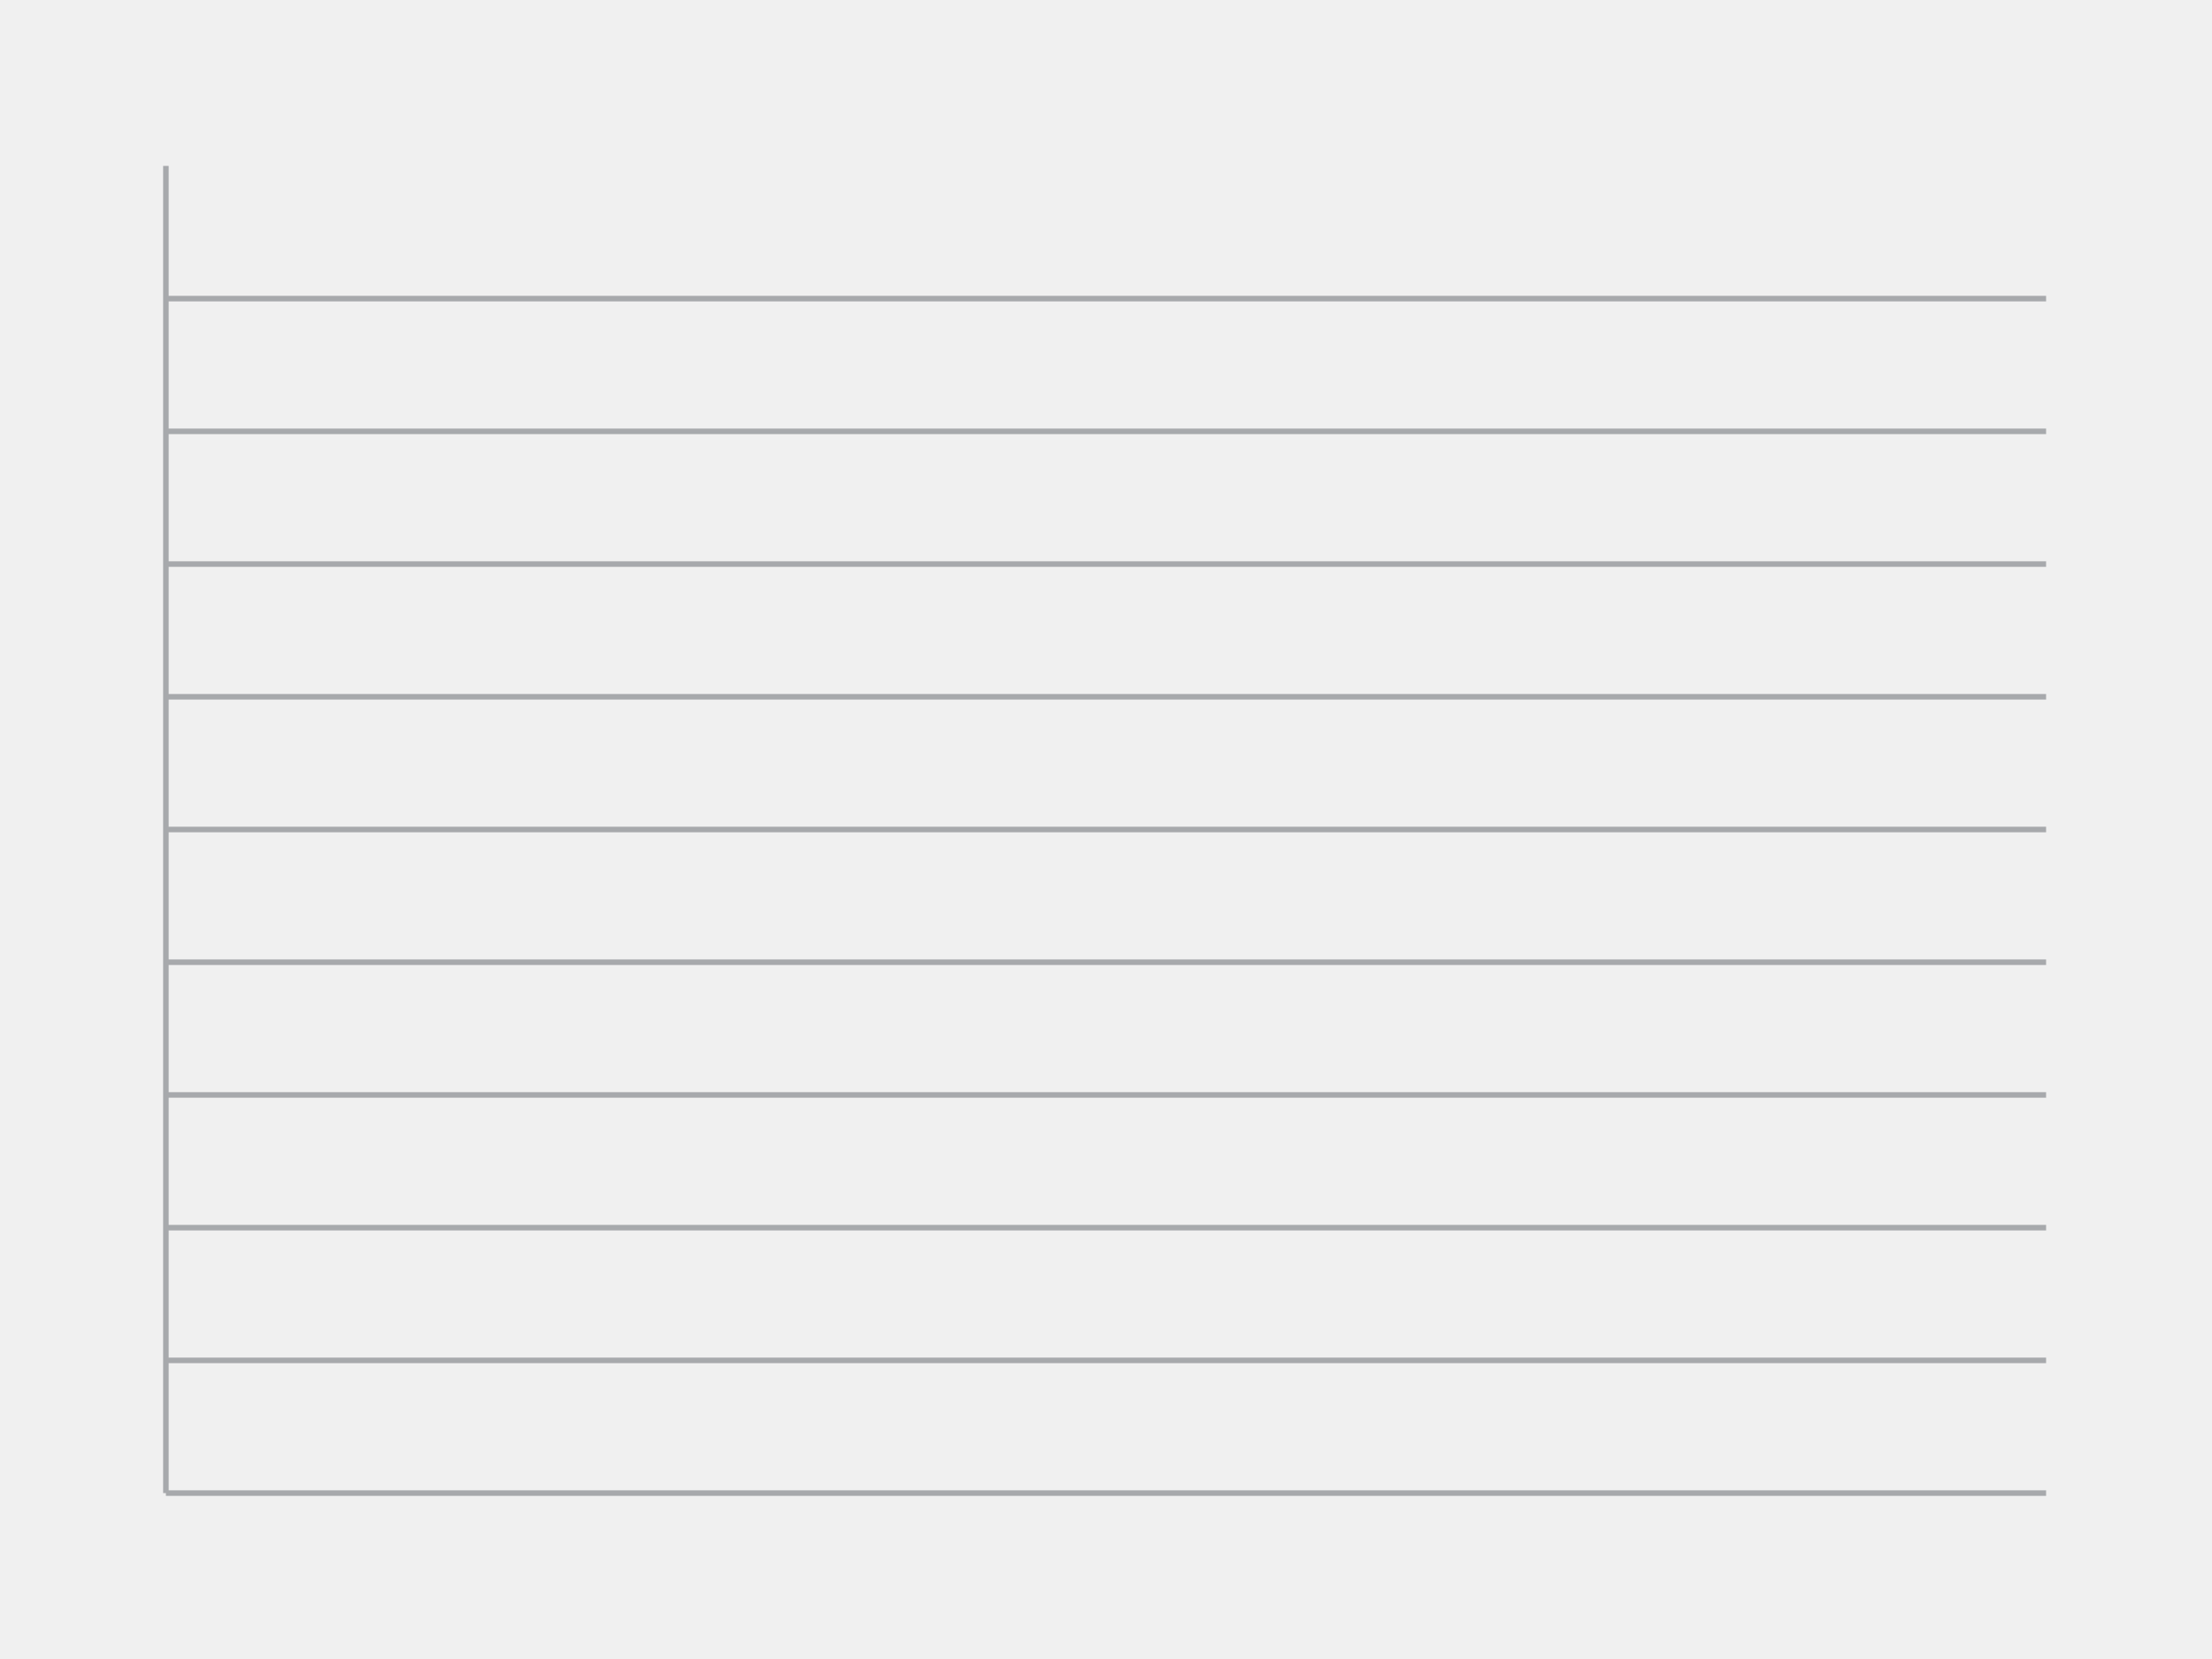
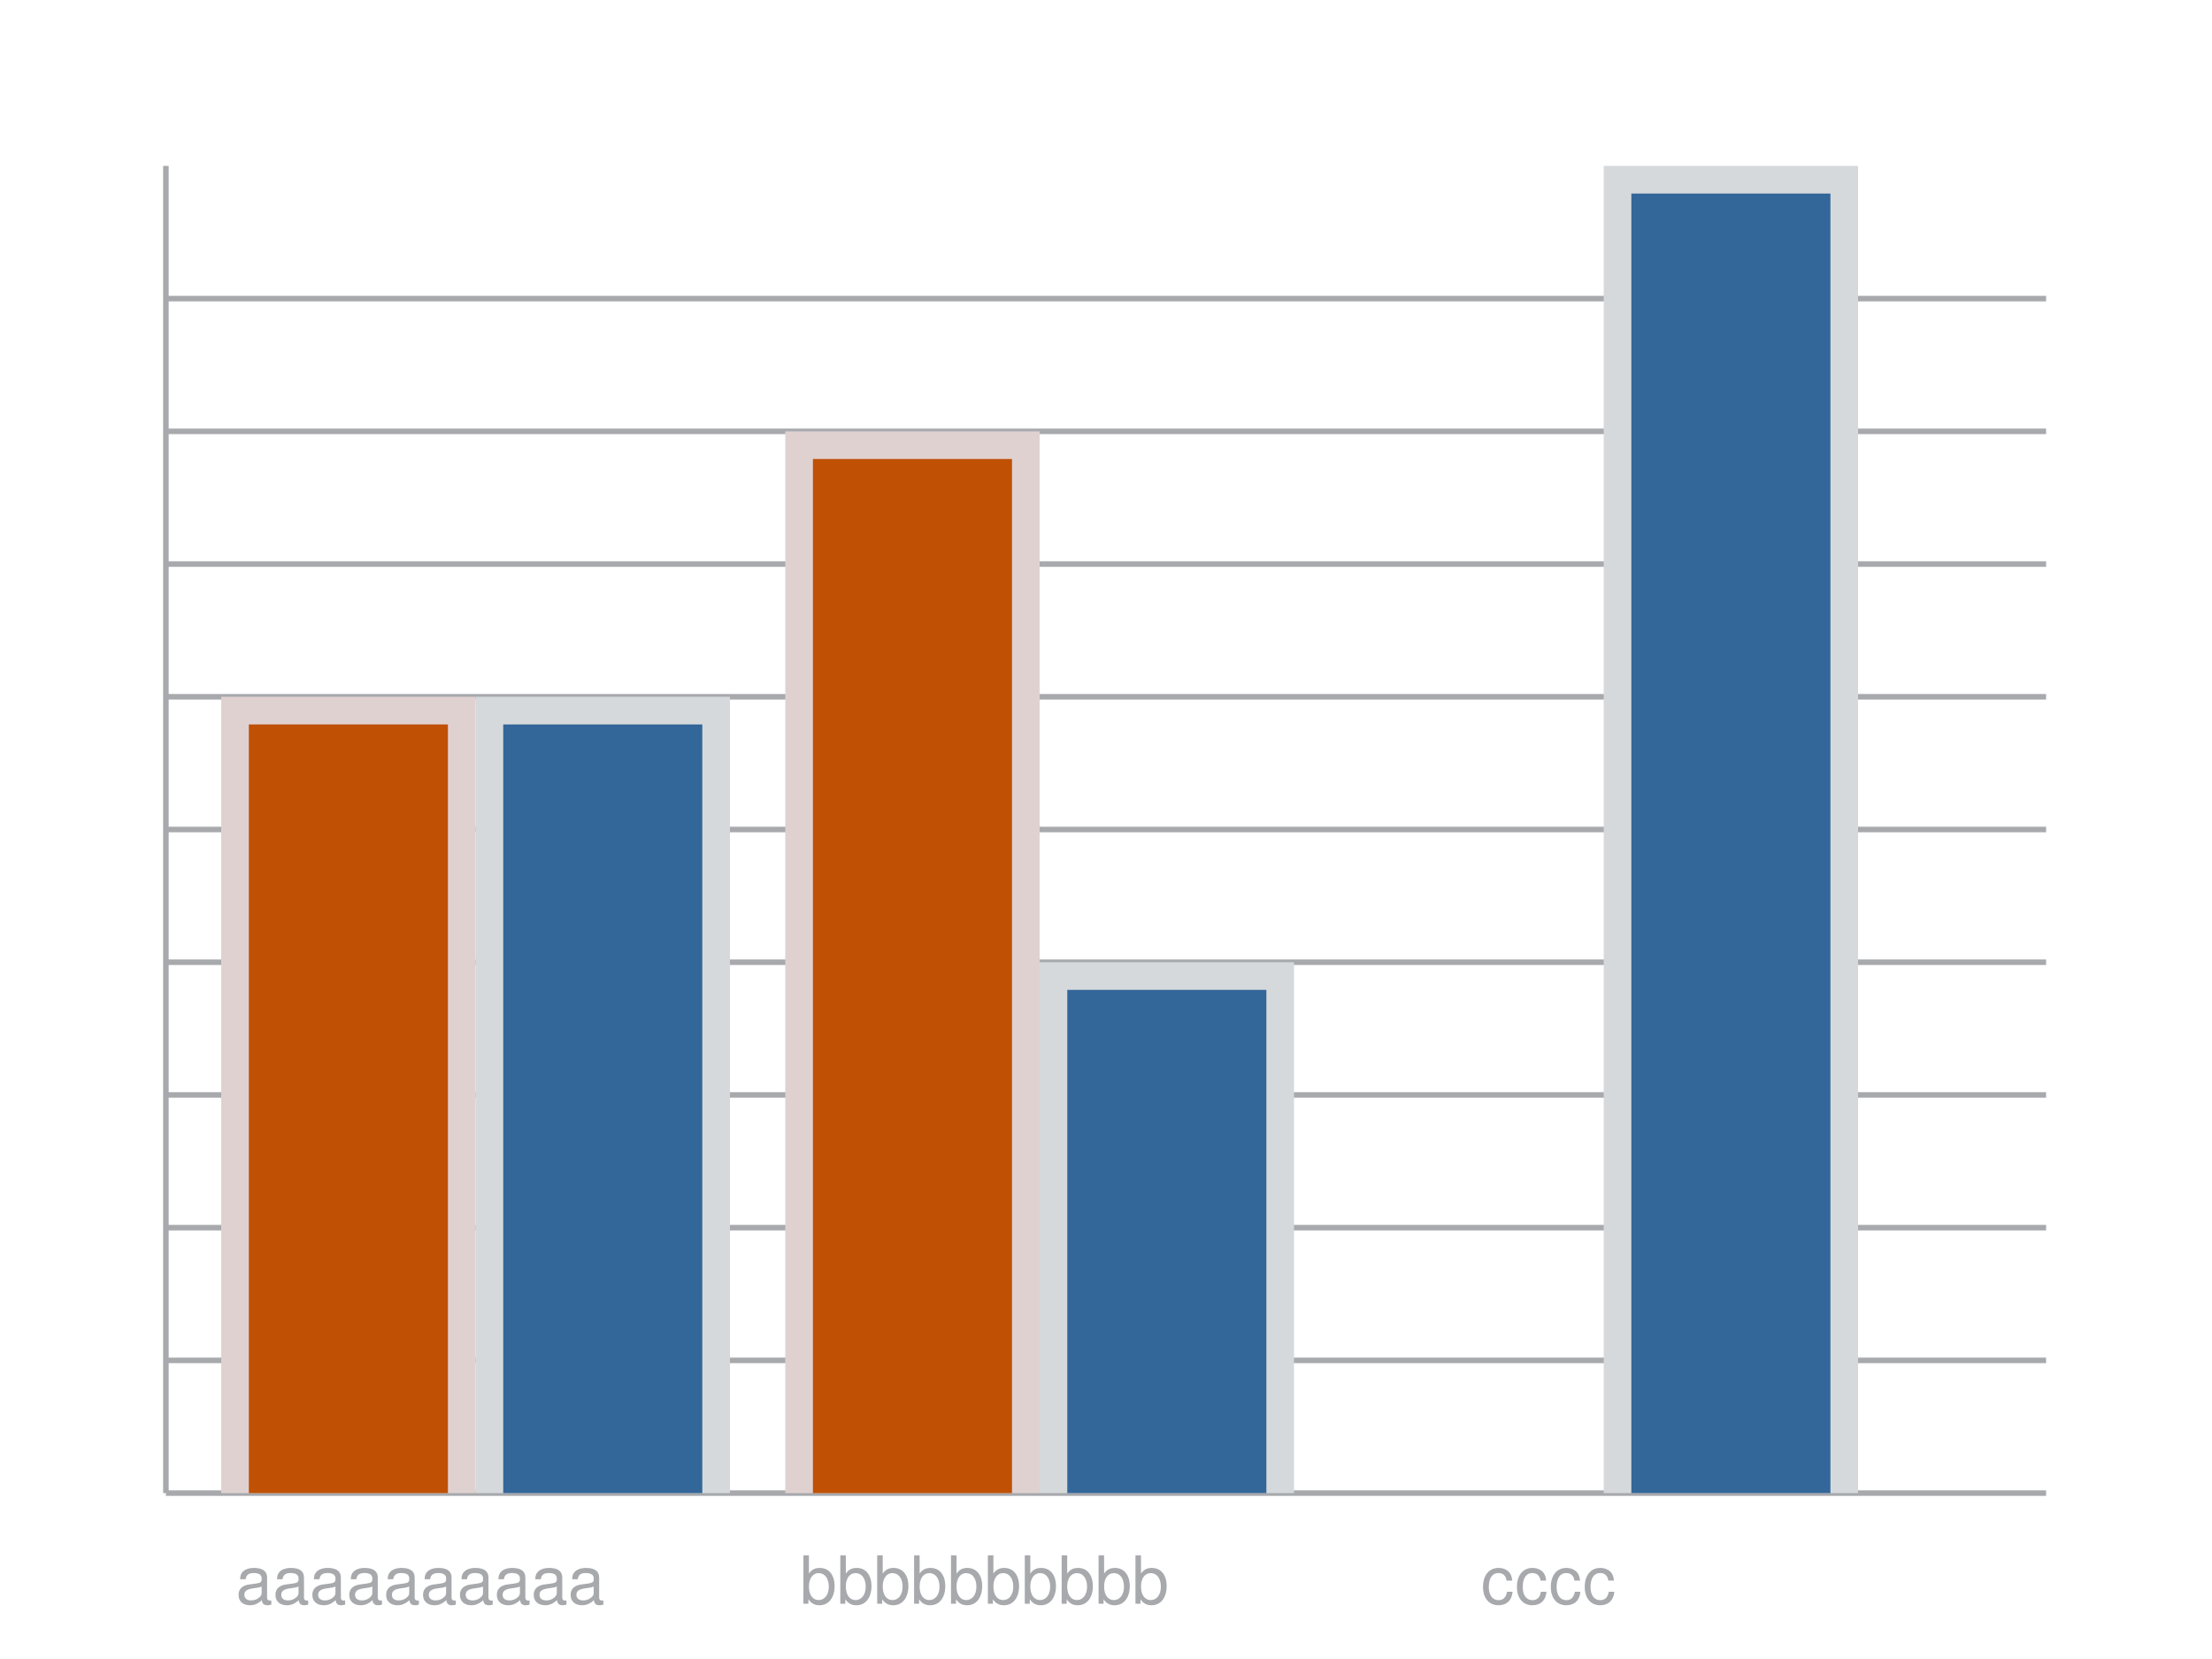
<svg xmlns="http://www.w3.org/2000/svg" background="white" height="300" version="1.1" width="400">
  <style type="text/css">



- svg {enable-background: new; background-color: #ffffff;  }
+ .x-axis-path, .y-axis-path, .y-gridline { fill:none; stroke: #a7a9ac; stroke-width:1; stroke-opacity:1 }

- .x-axis-path, .y-axis-path, .y-gridline { fill:none; stroke: #a7a9ac; stroke-width:1; stroke-opacity:1 }
+ 
+ 
+ .series-1-point { fill: #e0d1d1; }
+ 
+ .series-1-point-inner {fill: #bf5004;}
+ 
+ 
+ 
+ .series-2-point { fill: #d6d9db;  }
+ 
+ .series-2-point-inner { fill: #336699; }
+ 
+ 
+ 
+ .series-3-point { fill: #eff5e6;}
+ 
+ .series-3-point-inner {fill: #9ca991;}
+ 
+ 
+ 
+ 
+ 
+ .x-axis-label {font-size: 12px; font-family: helvetica; fill: #a7a9ac; text-align: center; text-anchor:middle; }
+ 
+ 
</style>
+   <rect fill="white" height="300" width="400" x="0" y="0" />
  <g class="x-axis" id="x_axis">
    <path class="x-axis-path" d="M 30 270 L 370 270" />
  </g>
  <g class="y-axis" id="y_axis">
    <path class="y-axis-path" d="M 30 270 L 30 30" />
    <path class="y-gridline" d="M 30 54 L 370 54" />
    <path class="y-gridline" d="M 30 78 L 370 78" />
    <path class="y-gridline" d="M 30 102 L 370 102" />
    <path class="y-gridline" d="M 30 126 L 370 126" />
    <path class="y-gridline" d="M 30 150 L 370 150" />
    <path class="y-gridline" d="M 30 174 L 370 174" />
    <path class="y-gridline" d="M 30 198 L 370 198" />
    <path class="y-gridline" d="M 30 222 L 370 222" />
    <path class="y-gridline" d="M 30 246 L 370 246" />
  </g>
+   <rect class="series-1-point" height="144" width="46" x="40" y="126" />
+   <rect class="series-1-point-inner" height="139" width="36" x="45" y="131" />
+   <rect class="series-1-point" height="192" width="46" x="142" y="78" />
+   <rect class="series-1-point-inner" height="187" width="36" x="147" y="83" />
+   <rect class="series-2-point" height="144" width="46" x="86" y="126" />
+   <rect class="series-2-point-inner" height="139" width="36" x="91" y="131" />
+   <rect class="series-2-point" height="96" width="46" x="188" y="174" />
+   <rect class="series-2-point-inner" height="91" width="36" x="193" y="179" />
+   <rect class="series-2-point" height="240" width="46" x="290" y="30" />
+   <rect class="series-2-point-inner" height="235" width="36" x="295" y="35" />
+   <text class="x-axis-label" width="92" x="76" y="290">aaaaaaaaaa</text>
+   <text class="x-axis-label" width="92" x="178" y="290">bbbbbbbbbb</text>
+   <text class="x-axis-label" width="92" x="280" y="290">cccc</text>
</svg>
